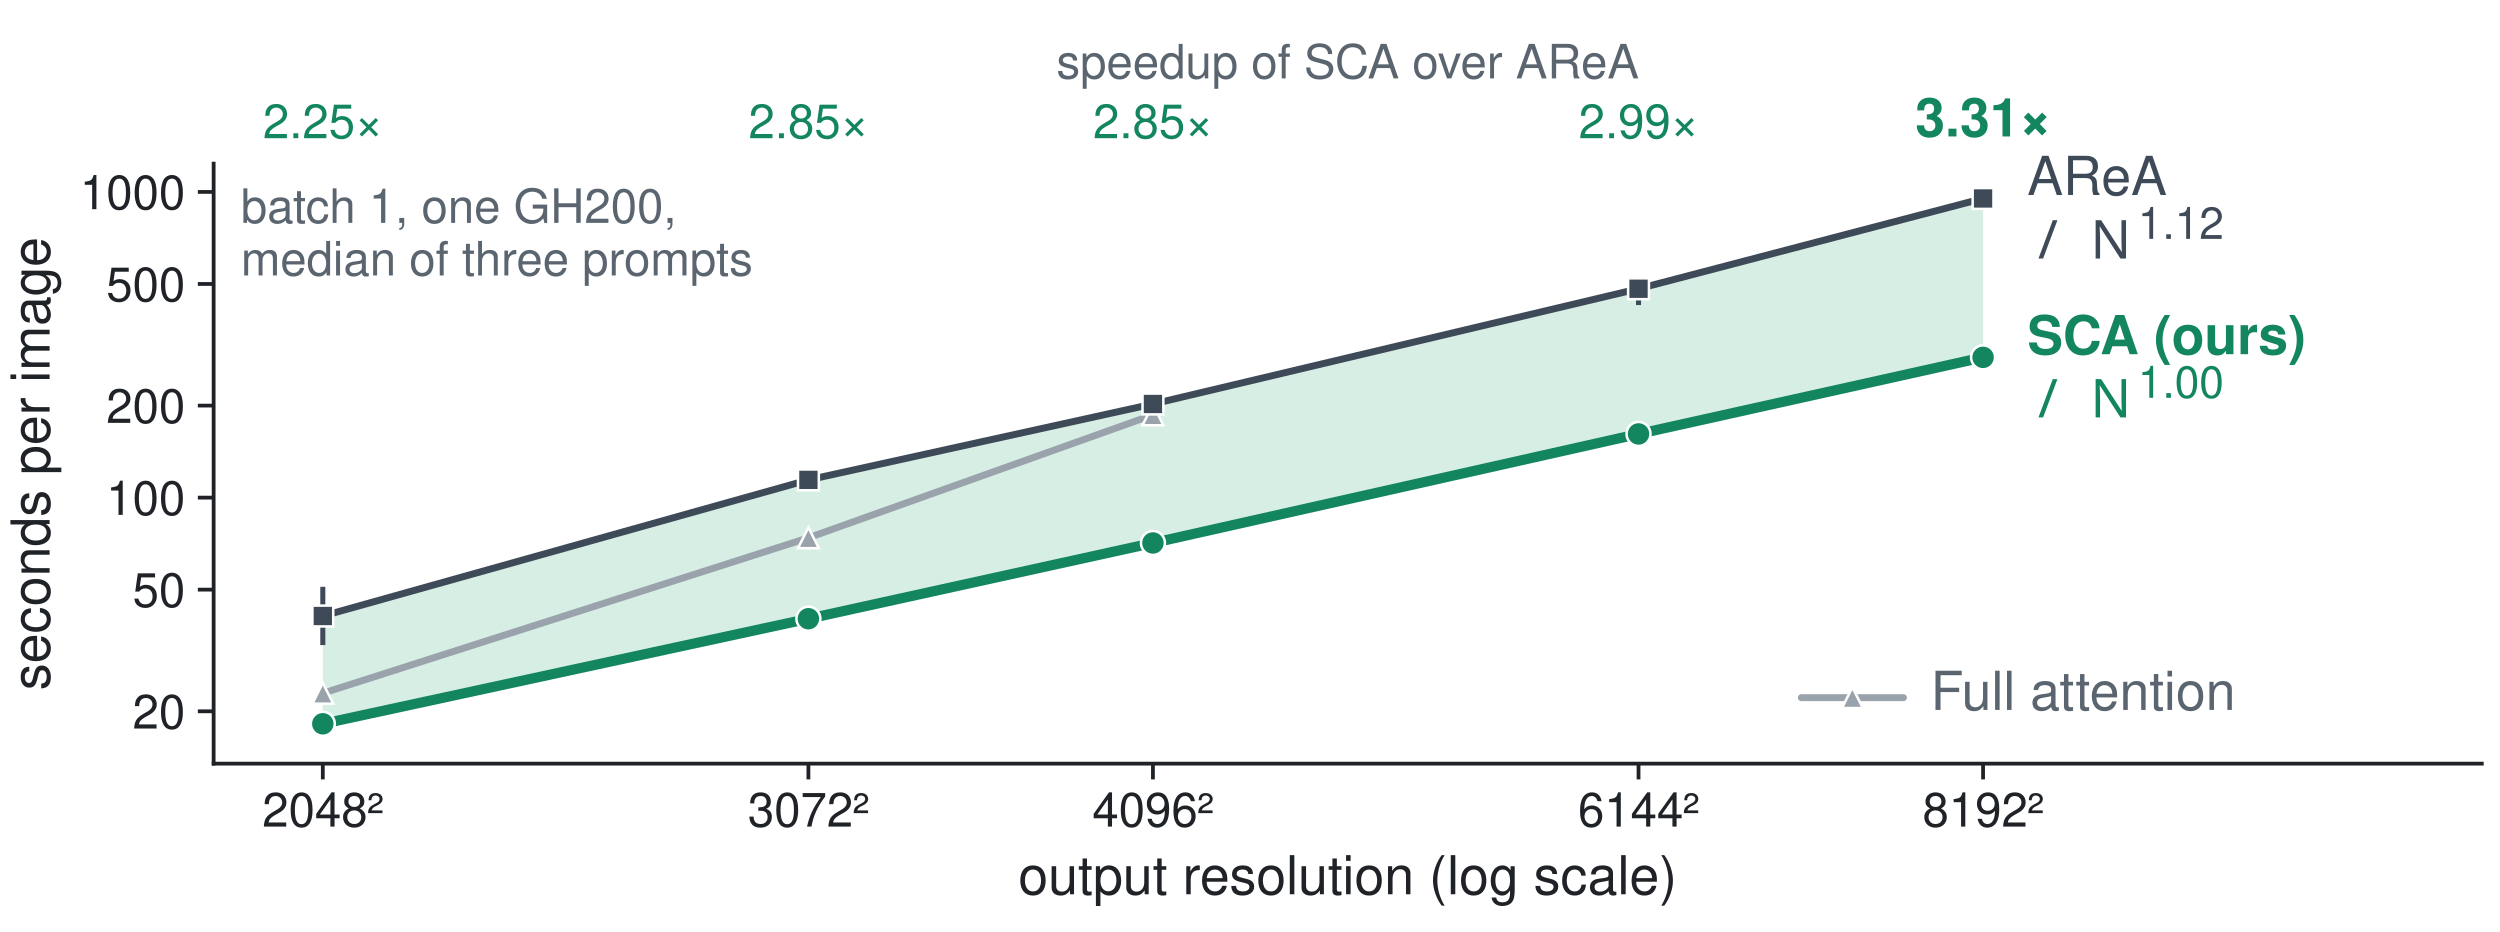
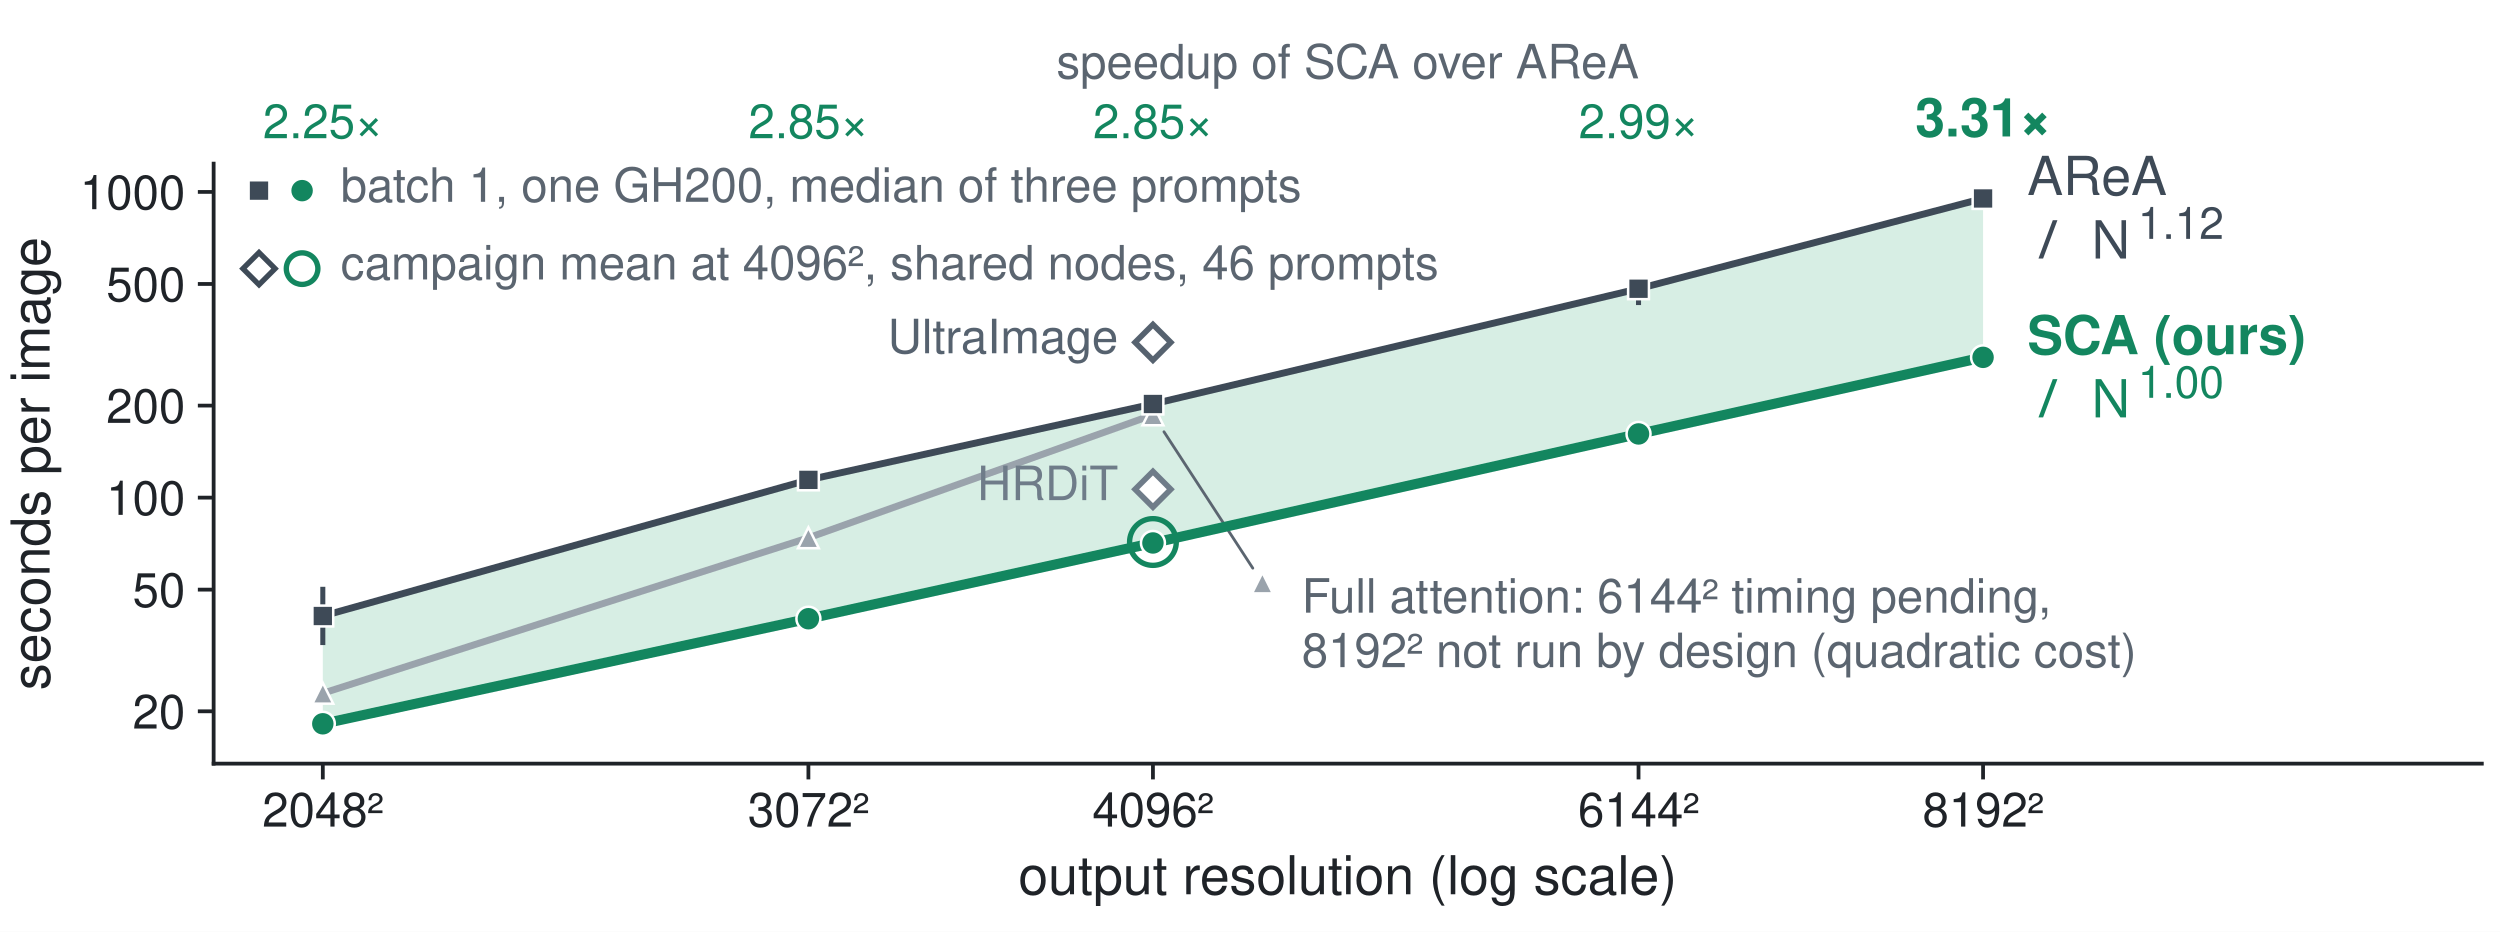
<svg xmlns="http://www.w3.org/2000/svg" xmlns:xlink="http://www.w3.org/1999/xlink" width="396pt" height="147.6pt" viewBox="0 0 396 147.6" version="1.1">
  <defs>
    <style type="text/css">*{stroke-linejoin: round; stroke-linecap: butt}</style>
  </defs>
  <g id="figure_1">
    <g id="patch_1">
      <path d="M 0 147.6  L 396 147.6  L 396 0  L 0 0  z " style="fill: #ffffff" />
    </g>
    <g id="axes_1">
      <g id="patch_2">
        <path d="M 33.84 120.96  L 393.12 120.96  L 393.12 25.92  L 33.84 25.92  z " style="fill: #ffffff" />
      </g>
      <g id="FillBetweenPolyCollection_1">
        <defs>
          <path id="m0e1a46e443" d="M 51.133 -50.024  L 51.133 -32.951  L 128.051 -49.594  L 182.625 -61.594  L 259.543 -78.864  L 314.117 -90.995  L 314.117 -116.163  L 314.117 -116.163  L 259.543 -101.863  L 182.625 -83.608  L 128.051 -71.588  L 51.133 -50.024  z " />
        </defs>
        <g clip-path="url(#pae76b5043d)">
          <use xlink:href="#m0e1a46e443" x="0" y="147.6" style="fill: #d7eee4" />
        </g>
      </g>
      <g id="axes_2">
        <g id="patch_3">
          <path d="M 33.84 25.92  L 393.12 25.92  L 393.12 25.92  L 33.84 25.92  z " style="fill: #ffffff" />
        </g>
        <g id="matplotlib.axis_1">
          <g id="xtick_1">
            <g id="line2d_1" />
            <g id="text_1">
              <text style="font-size: 7.5px; font-family: 'Helvetica Neue', 'Helvetica', 'Arial', 'TeX Gyre Heros', 'Nimbus Sans', 'Liberation Sans', 'DejaVu Sans', sans-serif; text-anchor: middle; fill: #13865f" x="51.133" y="21.887" transform="rotate(-0 51.13346 21.8875)">2.25×</text>
            </g>
          </g>
          <g id="xtick_2">
            <g id="line2d_2" />
            <g id="text_2">
              <text style="font-size: 7.5px; font-family: 'Helvetica Neue', 'Helvetica', 'Arial', 'TeX Gyre Heros', 'Nimbus Sans', 'Liberation Sans', 'DejaVu Sans', sans-serif; text-anchor: middle; fill: #13865f" x="128.051" y="21.887" transform="rotate(-0 128.0513 21.8875)">2.85×</text>
            </g>
          </g>
          <g id="xtick_3">
            <g id="line2d_3" />
            <g id="text_3">
              <text style="font-size: 7.5px; font-family: 'Helvetica Neue', 'Helvetica', 'Arial', 'TeX Gyre Heros', 'Nimbus Sans', 'Liberation Sans', 'DejaVu Sans', sans-serif; text-anchor: middle; fill: #13865f" x="182.625" y="21.887" transform="rotate(-0 182.6254 21.8875)">2.85×</text>
            </g>
          </g>
          <g id="xtick_4">
            <g id="line2d_4" />
            <g id="text_4">
              <text style="font-size: 7.5px; font-family: 'Helvetica Neue', 'Helvetica', 'Arial', 'TeX Gyre Heros', 'Nimbus Sans', 'Liberation Sans', 'DejaVu Sans', sans-serif; text-anchor: middle; fill: #13865f" x="259.543" y="21.887" transform="rotate(-0 259.5433 21.8875)">2.99×</text>
            </g>
          </g>
          <g id="xtick_5">
            <g id="line2d_5" />
            <g id="text_5">
              <text style="font-weight: 700; font-size: 8.5px; font-family: 'Helvetica Neue', 'Helvetica', 'Arial', 'TeX Gyre Heros', 'Nimbus Sans', 'Liberation Sans', 'DejaVu Sans', sans-serif; text-anchor: middle; fill: #13865f" x="314.117" y="21.616" transform="rotate(-0 314.1174 21.6165)">3.31×</text>
            </g>
          </g>
          <g id="text_6">
            <text style="font-size: 7.5px; font-family: 'Helvetica Neue', 'Helvetica', 'Arial', 'TeX Gyre Heros', 'Nimbus Sans', 'Liberation Sans', 'DejaVu Sans', sans-serif; text-anchor: middle; fill: #5b6570" x="213.48" y="12.42" transform="rotate(-0 213.48 12.42)">speedup of SCA over AReA</text>
          </g>
        </g>
        <g id="matplotlib.axis_2" />
      </g>
      <g id="matplotlib.axis_3">
        <g id="xtick_6">
          <g id="line2d_6">
            <defs>
              <path id="m94f1e099bb" d="M 0 0  L 0 2.5  " style="stroke: #1f2328; stroke-width: 0.6" />
            </defs>
            <g>
              <use xlink:href="#m94f1e099bb" x="51.133" y="120.96" style="fill: #1f2328; stroke: #1f2328; stroke-width: 0.6" />
            </g>
          </g>
          <g id="text_7">
            <text style="font-size: 7.5px; font-family: 'Helvetica Neue', 'Helvetica', 'Arial', 'TeX Gyre Heros', 'Nimbus Sans', 'Liberation Sans', 'DejaVu Sans', sans-serif; text-anchor: middle; fill: #1f2328" x="51.133" y="130.928" transform="rotate(-0 51.13346 130.9275)">2048²</text>
          </g>
        </g>
        <g id="xtick_7">
          <g id="line2d_7">
            <g>
              <use xlink:href="#m94f1e099bb" x="128.051" y="120.96" style="fill: #1f2328; stroke: #1f2328; stroke-width: 0.6" />
            </g>
          </g>
          <g id="text_8">
            <text style="font-size: 7.5px; font-family: 'Helvetica Neue', 'Helvetica', 'Arial', 'TeX Gyre Heros', 'Nimbus Sans', 'Liberation Sans', 'DejaVu Sans', sans-serif; text-anchor: middle; fill: #1f2328" x="128.051" y="130.928" transform="rotate(-0 128.0513 130.9275)">3072²</text>
          </g>
        </g>
        <g id="xtick_8">
          <g id="line2d_8">
            <g>
              <use xlink:href="#m94f1e099bb" x="182.625" y="120.96" style="fill: #1f2328; stroke: #1f2328; stroke-width: 0.6" />
            </g>
          </g>
          <g id="text_9">
            <text style="font-size: 7.5px; font-family: 'Helvetica Neue', 'Helvetica', 'Arial', 'TeX Gyre Heros', 'Nimbus Sans', 'Liberation Sans', 'DejaVu Sans', sans-serif; text-anchor: middle; fill: #1f2328" x="182.625" y="130.928" transform="rotate(-0 182.6254 130.9275)">4096²</text>
          </g>
        </g>
        <g id="xtick_9">
          <g id="line2d_9">
            <g>
              <use xlink:href="#m94f1e099bb" x="259.543" y="120.96" style="fill: #1f2328; stroke: #1f2328; stroke-width: 0.6" />
            </g>
          </g>
          <g id="text_10">
            <text style="font-size: 7.5px; font-family: 'Helvetica Neue', 'Helvetica', 'Arial', 'TeX Gyre Heros', 'Nimbus Sans', 'Liberation Sans', 'DejaVu Sans', sans-serif; text-anchor: middle; fill: #1f2328" x="259.543" y="130.928" transform="rotate(-0 259.5433 130.9275)">6144²</text>
          </g>
        </g>
        <g id="xtick_10">
          <g id="line2d_10">
            <g>
              <use xlink:href="#m94f1e099bb" x="314.117" y="120.96" style="fill: #1f2328; stroke: #1f2328; stroke-width: 0.6" />
            </g>
          </g>
          <g id="text_11">
            <text style="font-size: 7.5px; font-family: 'Helvetica Neue', 'Helvetica', 'Arial', 'TeX Gyre Heros', 'Nimbus Sans', 'Liberation Sans', 'DejaVu Sans', sans-serif; text-anchor: middle; fill: #1f2328" x="314.117" y="130.928" transform="rotate(-0 314.1174 130.9275)">8192²</text>
          </g>
        </g>
        <g id="text_12">
          <text style="font-size: 8.5px; font-family: 'Helvetica Neue', 'Helvetica', 'Arial', 'TeX Gyre Heros', 'Nimbus Sans', 'Liberation Sans', 'DejaVu Sans', sans-serif; text-anchor: middle; fill: #1f2328" x="213.48" y="141.657" transform="rotate(-0 213.48 141.657)">output resolution (log scale)</text>
        </g>
      </g>
      <g id="matplotlib.axis_4">
        <g id="ytick_1">
          <g id="line2d_11">
            <defs>
              <path id="m15d9df6969" d="M 0 0  L -2.5 0  " style="stroke: #1f2328; stroke-width: 0.6" />
            </defs>
            <g>
              <use xlink:href="#m15d9df6969" x="33.84" y="112.668" style="fill: #1f2328; stroke: #1f2328; stroke-width: 0.6" />
            </g>
          </g>
          <g id="text_13">
            <text style="font-size: 7.5px; font-family: 'Helvetica Neue', 'Helvetica', 'Arial', 'TeX Gyre Heros', 'Nimbus Sans', 'Liberation Sans', 'DejaVu Sans', sans-serif; text-anchor: end; fill: #1f2328" x="29.34" y="115.401" transform="rotate(-0 29.34 115.4013)">20</text>
          </g>
        </g>
        <g id="ytick_2">
          <g id="line2d_12">
            <g>
              <use xlink:href="#m15d9df6969" x="33.84" y="93.399" style="fill: #1f2328; stroke: #1f2328; stroke-width: 0.6" />
            </g>
          </g>
          <g id="text_14">
            <text style="font-size: 7.5px; font-family: 'Helvetica Neue', 'Helvetica', 'Arial', 'TeX Gyre Heros', 'Nimbus Sans', 'Liberation Sans', 'DejaVu Sans', sans-serif; text-anchor: end; fill: #1f2328" x="29.34" y="96.133" transform="rotate(-0 29.34 96.13286)">50</text>
          </g>
        </g>
        <g id="ytick_3">
          <g id="line2d_13">
            <g>
              <use xlink:href="#m15d9df6969" x="33.84" y="78.823" style="fill: #1f2328; stroke: #1f2328; stroke-width: 0.6" />
            </g>
          </g>
          <g id="text_15">
            <text style="font-size: 7.5px; font-family: 'Helvetica Neue', 'Helvetica', 'Arial', 'TeX Gyre Heros', 'Nimbus Sans', 'Liberation Sans', 'DejaVu Sans', sans-serif; text-anchor: end; fill: #1f2328" x="29.34" y="81.557" transform="rotate(-0 29.34 81.55682)">100</text>
          </g>
        </g>
        <g id="ytick_4">
          <g id="line2d_14">
            <g>
              <use xlink:href="#m15d9df6969" x="33.84" y="64.247" style="fill: #1f2328; stroke: #1f2328; stroke-width: 0.6" />
            </g>
          </g>
          <g id="text_16">
            <text style="font-size: 7.5px; font-family: 'Helvetica Neue', 'Helvetica', 'Arial', 'TeX Gyre Heros', 'Nimbus Sans', 'Liberation Sans', 'DejaVu Sans', sans-serif; text-anchor: end; fill: #1f2328" x="29.34" y="66.981" transform="rotate(-0 29.34 66.98078)">200</text>
          </g>
        </g>
        <g id="ytick_5">
          <g id="line2d_15">
            <g>
              <use xlink:href="#m15d9df6969" x="33.84" y="44.979" style="fill: #1f2328; stroke: #1f2328; stroke-width: 0.6" />
            </g>
          </g>
          <g id="text_17">
            <text style="font-size: 7.5px; font-family: 'Helvetica Neue', 'Helvetica', 'Arial', 'TeX Gyre Heros', 'Nimbus Sans', 'Liberation Sans', 'DejaVu Sans', sans-serif; text-anchor: end; fill: #1f2328" x="29.34" y="47.712" transform="rotate(-0 29.34 47.7123)">500</text>
          </g>
        </g>
        <g id="ytick_6">
          <g id="line2d_16">
            <g>
              <use xlink:href="#m15d9df6969" x="33.84" y="30.403" style="fill: #1f2328; stroke: #1f2328; stroke-width: 0.6" />
            </g>
          </g>
          <g id="text_18">
            <text style="font-size: 7.5px; font-family: 'Helvetica Neue', 'Helvetica', 'Arial', 'TeX Gyre Heros', 'Nimbus Sans', 'Liberation Sans', 'DejaVu Sans', sans-serif; text-anchor: end; fill: #1f2328" x="29.34" y="33.136" transform="rotate(-0 29.34 33.13626)">1000</text>
          </g>
        </g>
        <g id="text_19">
          <text style="font-size: 8.5px; font-family: 'Helvetica Neue', 'Helvetica', 'Arial', 'TeX Gyre Heros', 'Nimbus Sans', 'Liberation Sans', 'DejaVu Sans', sans-serif; text-anchor: middle; fill: #1f2328" x="7.858" y="73.44" transform="rotate(-90 7.858375 73.44)">seconds per image</text>
        </g>
      </g>
+       <g id="patch_4">
+         <path d="M 198.44 89.996  Q 191.406 79.196 184.373 68.395  " style="fill: none; stroke: #5b6570; stroke-width: 0.45; stroke-linecap: round" />
+       </g>
      <g id="LineCollection_1">
        <path d="M 51.133 109.844  L 51.133 109.81  " clip-path="url(#pae76b5043d)" style="fill: none; stroke: #9aa3ac; stroke-width: 0.8" />
        <path d="M 128.051 85.216  L 128.051 85.175  " clip-path="url(#pae76b5043d)" style="fill: none; stroke: #9aa3ac; stroke-width: 0.8" />
        <path d="M 182.625 65.777  L 182.625 65.7  " clip-path="url(#pae76b5043d)" style="fill: none; stroke: #9aa3ac; stroke-width: 0.8" />
      </g>
      <g id="LineCollection_2">
        <path d="M 51.133 102.178  L 51.133 92.952  " clip-path="url(#pae76b5043d)" style="fill: none; stroke: #3e4a57; stroke-width: 0.8" />
        <path d="M 128.051 76.282  L 128.051 75.939  " clip-path="url(#pae76b5043d)" style="fill: none; stroke: #3e4a57; stroke-width: 0.8" />
        <path d="M 182.625 65.027  L 182.625 63.802  " clip-path="url(#pae76b5043d)" style="fill: none; stroke: #3e4a57; stroke-width: 0.8" />
        <path d="M 259.543 48.325  L 259.543 44.525  " clip-path="url(#pae76b5043d)" style="fill: none; stroke: #3e4a57; stroke-width: 0.8" />
        <path d="M 314.117 31.82  L 314.117 30.779  " clip-path="url(#pae76b5043d)" style="fill: none; stroke: #3e4a57; stroke-width: 0.8" />
      </g>
      <g id="LineCollection_3">
        <path d="M 51.133 114.678  L 51.133 114.638  " clip-path="url(#pae76b5043d)" style="fill: none; stroke: #13865f; stroke-width: 0.8" />
        <path d="M 128.051 98.022  L 128.051 97.794  " clip-path="url(#pae76b5043d)" style="fill: none; stroke: #13865f; stroke-width: 0.8" />
        <path d="M 182.625 86.037  L 182.625 86.001  " clip-path="url(#pae76b5043d)" style="fill: none; stroke: #13865f; stroke-width: 0.8" />
        <path d="M 259.543 68.751  L 259.543 68.726  " clip-path="url(#pae76b5043d)" style="fill: none; stroke: #13865f; stroke-width: 0.8" />
        <path d="M 314.117 56.612  L 314.117 56.588  " clip-path="url(#pae76b5043d)" style="fill: none; stroke: #13865f; stroke-width: 0.8" />
      </g>
      <g id="line2d_17">
        <path d="M 51.133 109.811  L 128.051 85.186  L 182.625 65.712  " clip-path="url(#pae76b5043d)" style="fill: none; stroke: #9aa3ac; stroke-width: 1.1; stroke-linecap: round" />
        <defs>
          <path id="m6a8f9d8f4c" d="M 0 -1.65  L -1.65 1.65  L 1.65 1.65  z " style="stroke: #ffffff; stroke-width: 0.4; stroke-linejoin: miter" />
        </defs>
        <g clip-path="url(#pae76b5043d)">
          <use xlink:href="#m6a8f9d8f4c" x="51.133" y="109.811" style="fill: #9aa3ac; stroke: #ffffff; stroke-width: 0.4; stroke-linejoin: miter" />
          <use xlink:href="#m6a8f9d8f4c" x="128.051" y="85.186" style="fill: #9aa3ac; stroke: #ffffff; stroke-width: 0.4; stroke-linejoin: miter" />
          <use xlink:href="#m6a8f9d8f4c" x="182.625" y="65.712" style="fill: #9aa3ac; stroke: #ffffff; stroke-width: 0.4; stroke-linejoin: miter" />
        </g>
      </g>
      <g id="line2d_18">
        <path d="M 51.133 97.576  L 128.051 76.012  L 182.625 63.992  L 259.543 45.737  L 314.117 31.437  " clip-path="url(#pae76b5043d)" style="fill: none; stroke: #3e4a57; stroke-width: 1.1; stroke-linecap: round" />
        <defs>
          <path id="m2568c1f553" d="M -1.65 1.65  L 1.65 1.65  L 1.65 -1.65  L -1.65 -1.65  z " style="stroke: #ffffff; stroke-width: 0.4; stroke-linejoin: miter" />
        </defs>
        <g clip-path="url(#pae76b5043d)">
          <use xlink:href="#m2568c1f553" x="51.133" y="97.576" style="fill: #3e4a57; stroke: #ffffff; stroke-width: 0.4; stroke-linejoin: miter" />
          <use xlink:href="#m2568c1f553" x="128.051" y="76.012" style="fill: #3e4a57; stroke: #ffffff; stroke-width: 0.4; stroke-linejoin: miter" />
          <use xlink:href="#m2568c1f553" x="182.625" y="63.992" style="fill: #3e4a57; stroke: #ffffff; stroke-width: 0.4; stroke-linejoin: miter" />
          <use xlink:href="#m2568c1f553" x="259.543" y="45.737" style="fill: #3e4a57; stroke: #ffffff; stroke-width: 0.4; stroke-linejoin: miter" />
          <use xlink:href="#m2568c1f553" x="314.117" y="31.437" style="fill: #3e4a57; stroke: #ffffff; stroke-width: 0.4; stroke-linejoin: miter" />
        </g>
      </g>
-       <g id="patch_4">
+       <g id="patch_5">
        <path d="M 33.84 120.96  L 33.84 25.92  " style="fill: none; stroke: #1f2328; stroke-width: 0.6; stroke-linejoin: miter; stroke-linecap: square" />
      </g>
-       <g id="patch_5">
+       <g id="patch_6">
        <path d="M 33.84 120.96  L 393.12 120.96  " style="fill: none; stroke: #1f2328; stroke-width: 0.6; stroke-linejoin: miter; stroke-linecap: square" />
      </g>
      <g id="line2d_19">
        <path d="M 51.133 114.649  L 128.051 98.006  L 182.625 86.006  L 259.543 68.736  L 314.117 56.605  " clip-path="url(#pae76b5043d)" style="fill: none; stroke: #13865f; stroke-width: 1.6; stroke-linecap: round" />
        <defs>
          <path id="ma3a0b51c5f" d="M 0 1.9  C 0.504 1.9 0.987 1.7 1.344 1.344  C 1.7 0.987 1.9 0.504 1.9 0  C 1.9 -0.504 1.7 -0.987 1.344 -1.344  C 0.987 -1.7 0.504 -1.9 0 -1.9  C -0.504 -1.9 -0.987 -1.7 -1.344 -1.344  C -1.7 -0.987 -1.9 -0.504 -1.9 0  C -1.9 0.504 -1.7 0.987 -1.344 1.344  C -0.987 1.7 -0.504 1.9 0 1.9  z " style="stroke: #ffffff; stroke-width: 0.4" />
        </defs>
        <g clip-path="url(#pae76b5043d)">
          <use xlink:href="#ma3a0b51c5f" x="51.133" y="114.649" style="fill: #13865f; stroke: #ffffff; stroke-width: 0.4" />
          <use xlink:href="#ma3a0b51c5f" x="128.051" y="98.006" style="fill: #13865f; stroke: #ffffff; stroke-width: 0.4" />
          <use xlink:href="#ma3a0b51c5f" x="182.625" y="86.006" style="fill: #13865f; stroke: #ffffff; stroke-width: 0.4" />
          <use xlink:href="#ma3a0b51c5f" x="259.543" y="68.736" style="fill: #13865f; stroke: #ffffff; stroke-width: 0.4" />
          <use xlink:href="#ma3a0b51c5f" x="314.117" y="56.605" style="fill: #13865f; stroke: #ffffff; stroke-width: 0.4" />
        </g>
      </g>
      <g id="text_20">
-         <text style="font-size: 8.5px; font-family: 'Helvetica Neue', 'Helvetica', 'Arial', 'TeX Gyre Heros', 'Nimbus Sans', 'Liberation Sans', 'DejaVu Sans', sans-serif; text-anchor: start; fill: #5b6570" x="305.815" y="112.452" transform="rotate(-0 305.815 112.4524)">Full attention</text>
+         <text style="font-size: 8.5px; font-family: 'Helvetica Neue', 'Helvetica', 'Arial', 'TeX Gyre Heros', 'Nimbus Sans', 'Liberation Sans', 'DejaVu Sans', sans-serif; text-anchor: start; fill: #3e4a57" x="321.117" y="30.884" transform="rotate(-0 321.1174 30.88397)">AReA</text>
      </g>
      <g id="text_21">
-         <text style="font-size: 8.5px; font-family: 'Helvetica Neue', 'Helvetica', 'Arial', 'TeX Gyre Heros', 'Nimbus Sans', 'Liberation Sans', 'DejaVu Sans', sans-serif; text-anchor: start; fill: #3e4a57" x="321.117" y="30.884" transform="rotate(-0 321.1174 30.88397)">AReA</text>
-       </g>
-       <g id="text_22">
        <g style="fill: #3e4a57" transform="translate(321.1174 41.1337)">
          <text>
            <tspan x="1.7" y="-0.188" style="font-size: 8.5px; font-family: 'cmsy10'; fill: #3e4a57">/</tspan>
            <tspan x="10.003" y="-0.188" style="font-size: 8.5px; font-family: 'cmmi10'; fill: #3e4a57">N</tspan>
          </text>
        </g>
      </g>
+       <g id="text_22">
+         <text style="font-size: 7px; font-family: 'Helvetica Neue', 'Helvetica', 'Arial', 'TeX Gyre Heros', 'Nimbus Sans', 'Liberation Sans', 'DejaVu Sans', sans-serif; text-anchor: start; fill: #3e4a57" x="338.637" y="37.84" transform="rotate(-0 338.6374 37.8402)">1.12</text>
+       </g>
      <g id="text_23">
-         <text style="font-size: 7px; font-family: 'Helvetica Neue', 'Helvetica', 'Arial', 'TeX Gyre Heros', 'Nimbus Sans', 'Liberation Sans', 'DejaVu Sans', sans-serif; text-anchor: start; fill: #3e4a57" x="338.637" y="37.84" transform="rotate(-0 338.6374 37.8402)">1.12</text>
+         <text style="font-weight: 700; font-size: 8.5px; font-family: 'Helvetica Neue', 'Helvetica', 'Arial', 'TeX Gyre Heros', 'Nimbus Sans', 'Liberation Sans', 'DejaVu Sans', sans-serif; text-anchor: start; fill: #13865f" x="321.117" y="56.103" transform="rotate(-0 321.1174 56.10258)">SCA (ours)</text>
      </g>
      <g id="text_24">
-         <text style="font-weight: 700; font-size: 8.5px; font-family: 'Helvetica Neue', 'Helvetica', 'Arial', 'TeX Gyre Heros', 'Nimbus Sans', 'Liberation Sans', 'DejaVu Sans', sans-serif; text-anchor: start; fill: #13865f" x="321.117" y="56.103" transform="rotate(-0 321.1174 56.10258)">SCA (ours)</text>
-       </g>
-       <g id="text_25">
        <g style="fill: #13865f" transform="translate(321.1174 66.30185)">
          <text>
            <tspan x="1.7" y="-0.188" style="font-size: 8.5px; font-family: 'cmsy10'; fill: #13865f">/</tspan>
            <tspan x="10.003" y="-0.188" style="font-size: 8.5px; font-family: 'cmmi10'; fill: #13865f">N</tspan>
          </text>
        </g>
      </g>
+       <g id="text_25">
+         <text style="font-size: 7px; font-family: 'Helvetica Neue', 'Helvetica', 'Arial', 'TeX Gyre Heros', 'Nimbus Sans', 'Liberation Sans', 'DejaVu Sans', sans-serif; text-anchor: start; fill: #13865f" x="338.637" y="63.008" transform="rotate(-0 338.6374 63.00835)">1.00</text>
+       </g>
      <g id="text_26">
-         <text style="font-size: 7px; font-family: 'Helvetica Neue', 'Helvetica', 'Arial', 'TeX Gyre Heros', 'Nimbus Sans', 'Liberation Sans', 'DejaVu Sans', sans-serif; text-anchor: start; fill: #13865f" x="338.637" y="63.008" transform="rotate(-0 338.6374 63.00835)">1.00</text>
+         <text style="font-size: 7.5px; font-family: 'Helvetica Neue', 'Helvetica', 'Arial', 'TeX Gyre Heros', 'Nimbus Sans', 'Liberation Sans', 'DejaVu Sans', sans-serif; fill: #5b6570" transform="translate(206.2033 97.04815)">Full attention: 6144² timing pending,</text>
+         <text style="font-size: 7.5px; font-family: 'Helvetica Neue', 'Helvetica', 'Arial', 'TeX Gyre Heros', 'Nimbus Sans', 'Liberation Sans', 'DejaVu Sans', sans-serif; fill: #5b6570" transform="translate(206.2033 105.6732)">8192² not run by design (quadratic cost)</text>
      </g>
      <g id="text_27">
-         <text style="font-size: 7.5px; font-family: 'Helvetica Neue', 'Helvetica', 'Arial', 'TeX Gyre Heros', 'Nimbus Sans', 'Liberation Sans', 'DejaVu Sans', sans-serif; fill: #5b6570" transform="translate(38.15136 35.30323)">batch 1, one GH200,</text>
-         <text style="font-size: 7.5px; font-family: 'Helvetica Neue', 'Helvetica', 'Arial', 'TeX Gyre Heros', 'Nimbus Sans', 'Liberation Sans', 'DejaVu Sans', sans-serif; fill: #5b6570" transform="translate(38.15136 43.63643)">median of three prompts</text>
+         <text style="font-size: 7.5px; font-family: 'Helvetica Neue', 'Helvetica', 'Arial', 'TeX Gyre Heros', 'Nimbus Sans', 'Liberation Sans', 'DejaVu Sans', sans-serif; text-anchor: end; fill: #6f7c89" x="177.125" y="79.222" transform="rotate(-0 177.1254 79.22195)">HRDiT</text>
+       </g>
+       <g id="text_28">
+         <text style="font-size: 7.5px; font-family: 'Helvetica Neue', 'Helvetica', 'Arial', 'TeX Gyre Heros', 'Nimbus Sans', 'Liberation Sans', 'DejaVu Sans', sans-serif; text-anchor: end; fill: #56626f" x="177.125" y="55.951" transform="rotate(-0 177.1254 55.95079)">UltraImage</text>
+       </g>
+       <g id="text_29">
+         <text style="font-size: 7.5px; font-family: 'Helvetica Neue', 'Helvetica', 'Arial', 'TeX Gyre Heros', 'Nimbus Sans', 'Liberation Sans', 'DejaVu Sans', sans-serif; text-anchor: start; fill: #5b6570" x="53.96" y="31.959" transform="rotate(-0 53.95968 31.95907)">batch 1, one GH200, median of three prompts</text>
+       </g>
+       <g id="text_30">
+         <text style="font-size: 7.5px; font-family: 'Helvetica Neue', 'Helvetica', 'Arial', 'TeX Gyre Heros', 'Nimbus Sans', 'Liberation Sans', 'DejaVu Sans', sans-serif; text-anchor: start; fill: #5b6570" x="53.96" y="44.27" transform="rotate(-0 53.95968 44.26973)">campaign mean at 4096², shared nodes, 46 prompts</text>
      </g>
      <g id="line2d_20">
-         <path d="M 285.336 110.506  L 301.504 110.506  " style="fill: none; stroke: #9aa3ac; stroke-width: 1.1; stroke-linecap: round" />
+         <defs>
+           <path id="me2b47967fc" d="M 0 3.7  C 0.981 3.7 1.922 3.31 2.616 2.616  C 3.31 1.922 3.7 0.981 3.7 0  C 3.7 -0.981 3.31 -1.922 2.616 -2.616  C 1.922 -3.31 0.981 -3.7 0 -3.7  C -0.981 -3.7 -1.922 -3.31 -2.616 -2.616  C -3.31 -1.922 -3.7 -0.981 -3.7 0  C -3.7 0.981 -3.31 1.922 -2.616 2.616  C -1.922 3.31 -0.981 3.7 0 3.7  z " style="stroke: #13865f; stroke-width: 0.85" />
+         </defs>
+         <g clip-path="url(#pae76b5043d)">
+           <use xlink:href="#me2b47967fc" x="182.625" y="85.854" style="fill-opacity: 0; stroke: #13865f; stroke-width: 0.85" />
+         </g>
      </g>
      <g id="line2d_21">
-         <path d="M 293.42 110.506  " style="fill: none; stroke: #9aa3ac; stroke-width: 1.4; stroke-linecap: square" />
+         <defs>
+           <path id="m60265c0a29" d="M -0 2.828  L 2.828 0  L 0 -2.828  L -2.828 -0  z " style="stroke: #6f7c89; stroke-width: 0.9; stroke-linejoin: miter" />
+         </defs>
+         <g clip-path="url(#pae76b5043d)">
+           <use xlink:href="#m60265c0a29" x="182.625" y="77.504" style="fill: #ffffff; stroke: #6f7c89; stroke-width: 0.9; stroke-linejoin: miter" />
+         </g>
+       </g>
+       <g id="line2d_22">
+         <defs>
+           <path id="m61f02693b3" d="M -0 2.828  L 2.828 0  L 0 -2.828  L -2.828 -0  z " style="stroke: #56626f; stroke-width: 0.9; stroke-linejoin: miter" />
+         </defs>
+         <g clip-path="url(#pae76b5043d)">
+           <use xlink:href="#m61f02693b3" x="182.625" y="54.233" style="fill: #ffffff; stroke: #56626f; stroke-width: 0.9; stroke-linejoin: miter" />
+         </g>
+       </g>
+       <g id="line2d_23">
+         <g clip-path="url(#pae76b5043d)">
+           <use xlink:href="#m6a8f9d8f4c" x="199.966" y="92.34" style="fill: #9aa3ac; stroke: #ffffff; stroke-width: 0.4; stroke-linejoin: miter" />
+         </g>
+       </g>
+       <g id="line2d_24">
        <g>
-           <use xlink:href="#m6a8f9d8f4c" x="293.42" y="110.506" style="fill: #9aa3ac; stroke: #ffffff; stroke-width: 0.4; stroke-linejoin: miter" />
+           <use xlink:href="#m2568c1f553" x="41.026" y="30.197" style="fill: #3e4a57; stroke: #ffffff; stroke-width: 0.4; stroke-linejoin: miter" />
+         </g>
+       </g>
+       <g id="line2d_25">
+         <g>
+           <use xlink:href="#ma3a0b51c5f" x="47.852" y="30.197" style="fill: #13865f; stroke: #ffffff; stroke-width: 0.4" />
+         </g>
+       </g>
+       <g id="line2d_26">
+         <defs>
+           <path id="m61928a0036" d="M -0 2.546  L 2.546 0  L 0 -2.546  L -2.546 -0  z " style="stroke: #3e4a57; stroke-width: 0.85; stroke-linejoin: miter" />
+         </defs>
+         <g>
+           <use xlink:href="#m61928a0036" x="41.026" y="42.552" style="fill: #ffffff; stroke: #3e4a57; stroke-width: 0.85; stroke-linejoin: miter" />
+         </g>
+       </g>
+       <g id="line2d_27">
+         <defs>
+           <path id="mf9e8eead14" d="M 0 2.5  C 0.663 2.5 1.299 2.237 1.768 1.768  C 2.237 1.299 2.5 0.663 2.5 0  C 2.5 -0.663 2.237 -1.299 1.768 -1.768  C 1.299 -2.237 0.663 -2.5 0 -2.5  C -0.663 -2.5 -1.299 -2.237 -1.768 -1.768  C -2.237 -1.299 -2.5 -0.663 -2.5 0  C -2.5 0.663 -2.237 1.299 -1.768 1.768  C -1.299 2.237 -0.663 2.5 0 2.5  z " style="stroke: #13865f; stroke-width: 0.85" />
+         </defs>
+         <g>
+           <use xlink:href="#mf9e8eead14" x="47.852" y="42.552" style="fill-opacity: 0; stroke: #13865f; stroke-width: 0.85" />
        </g>
      </g>
    </g>
  </g>
  <defs>
    <clipPath id="pae76b5043d">
      <rect x="33.84" y="25.92" width="359.28" height="95.04" />
    </clipPath>
  </defs>
</svg>
